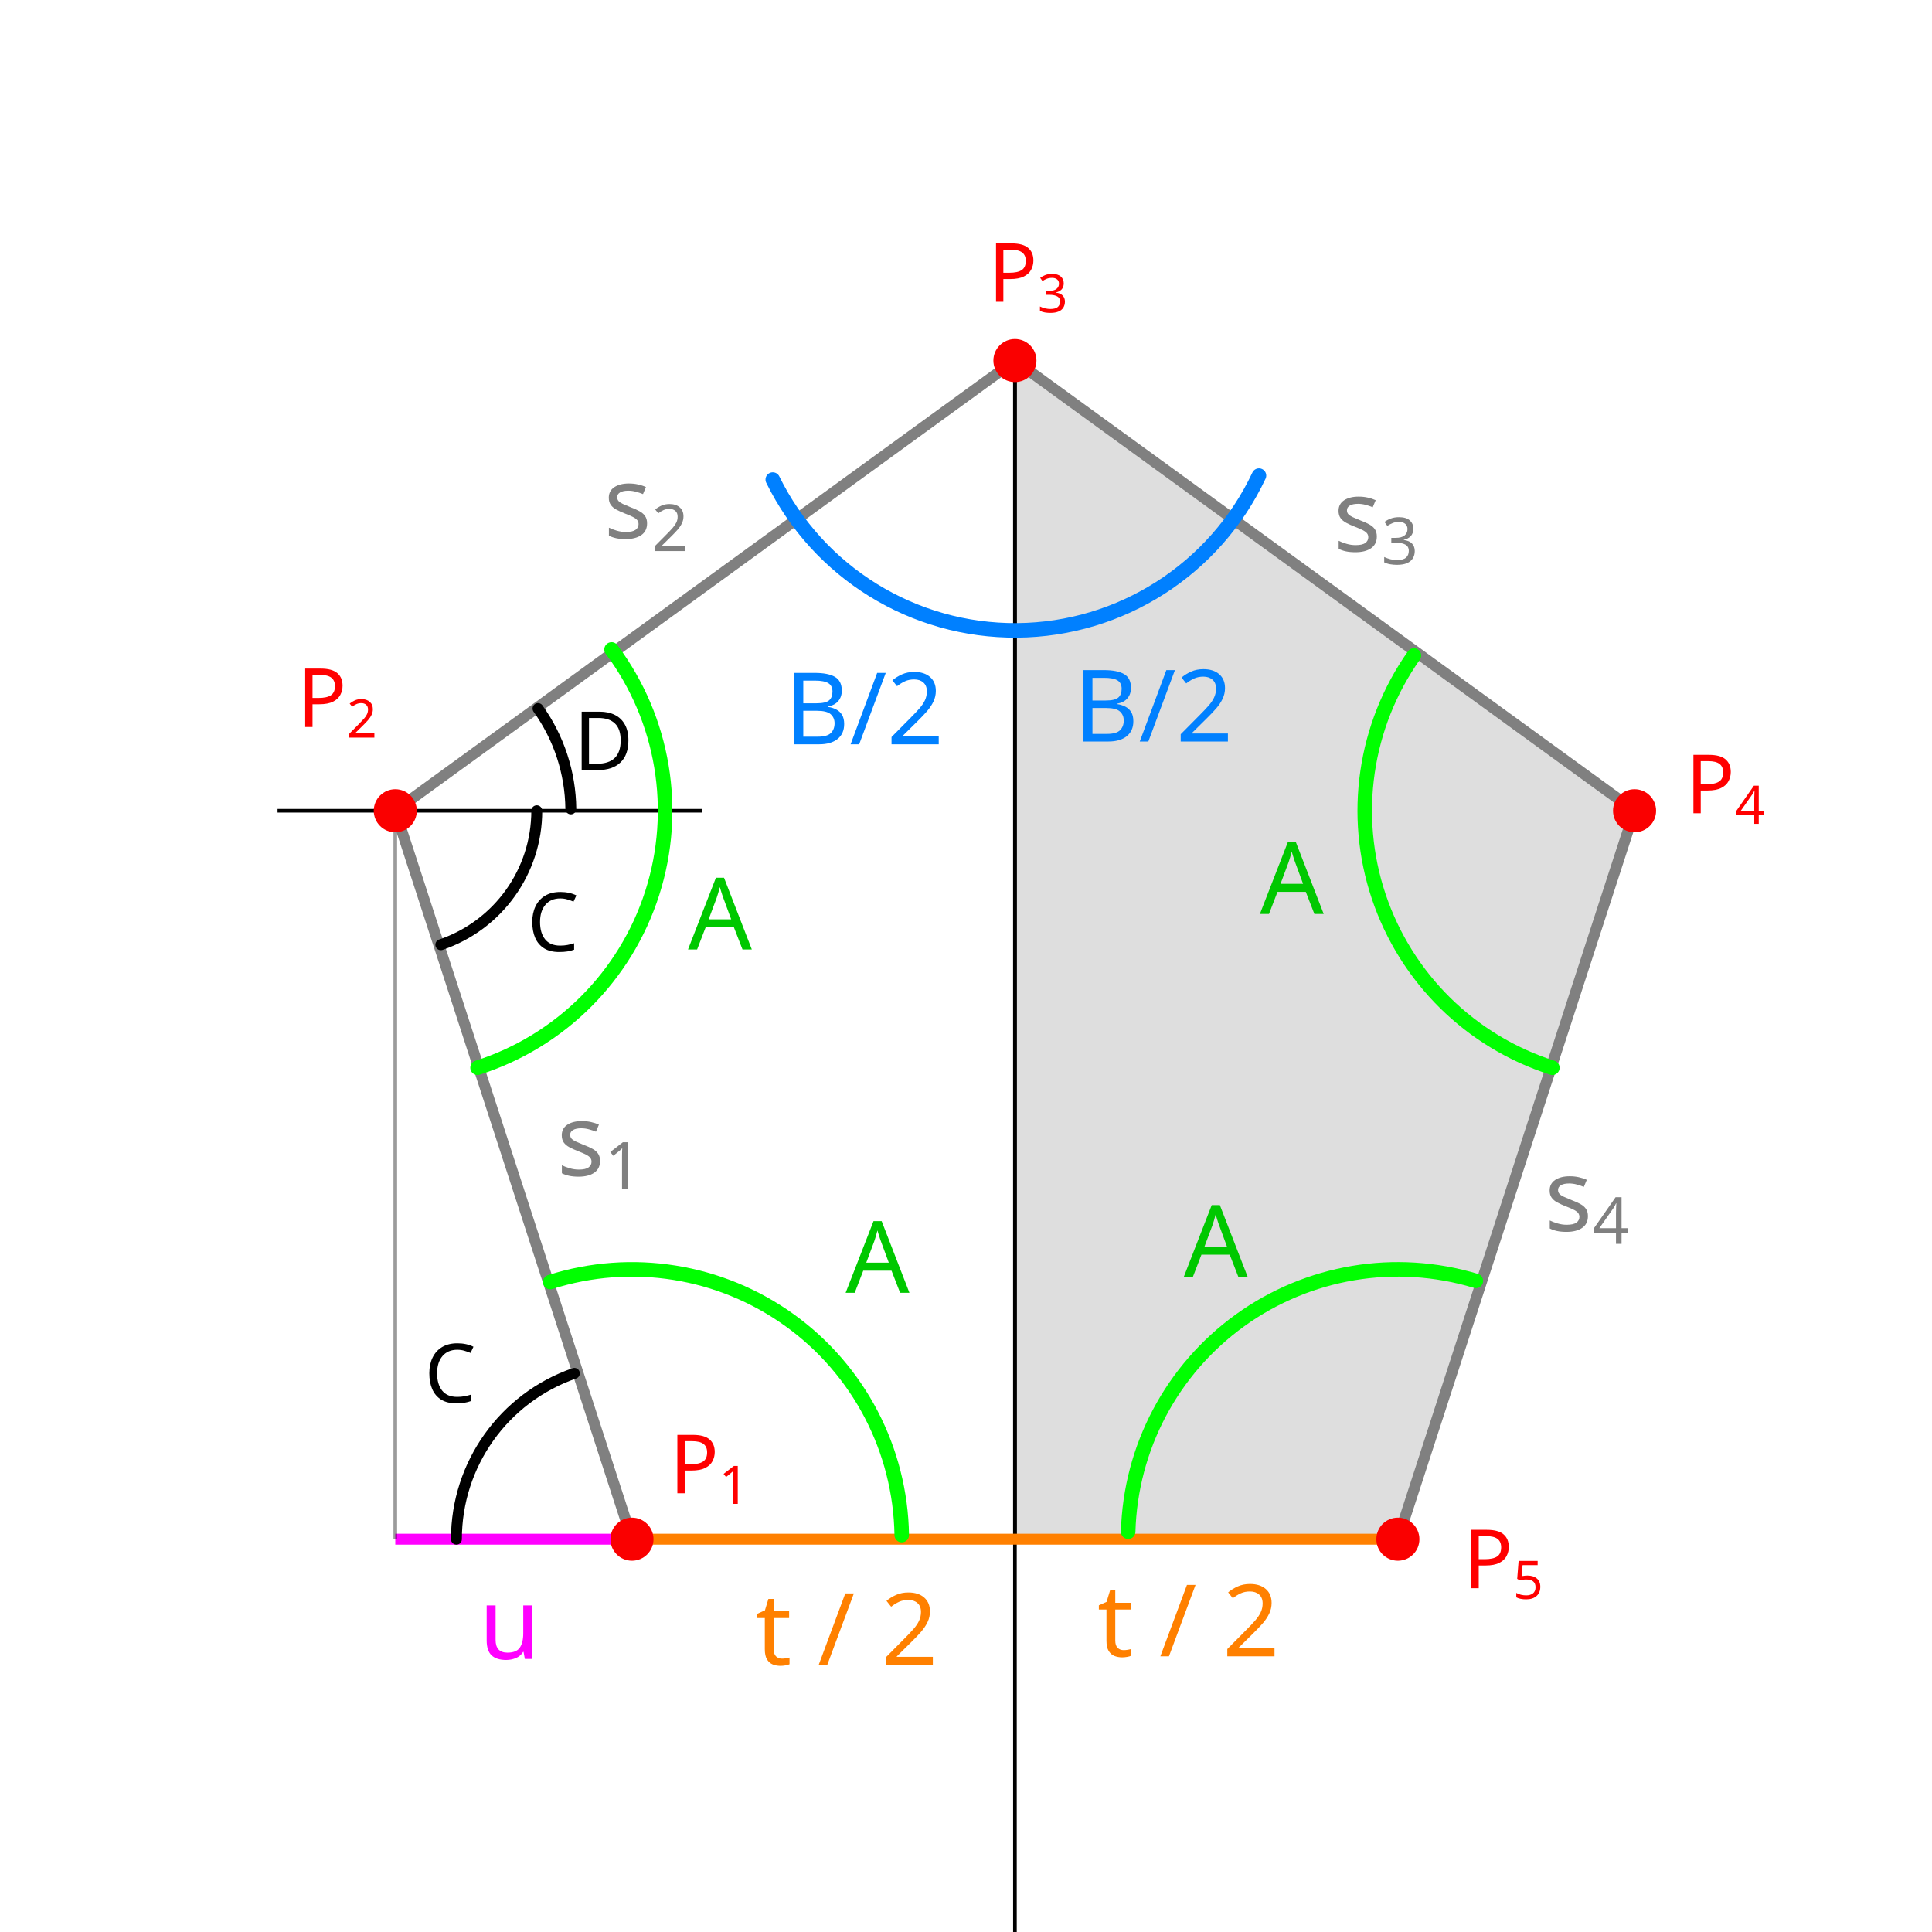
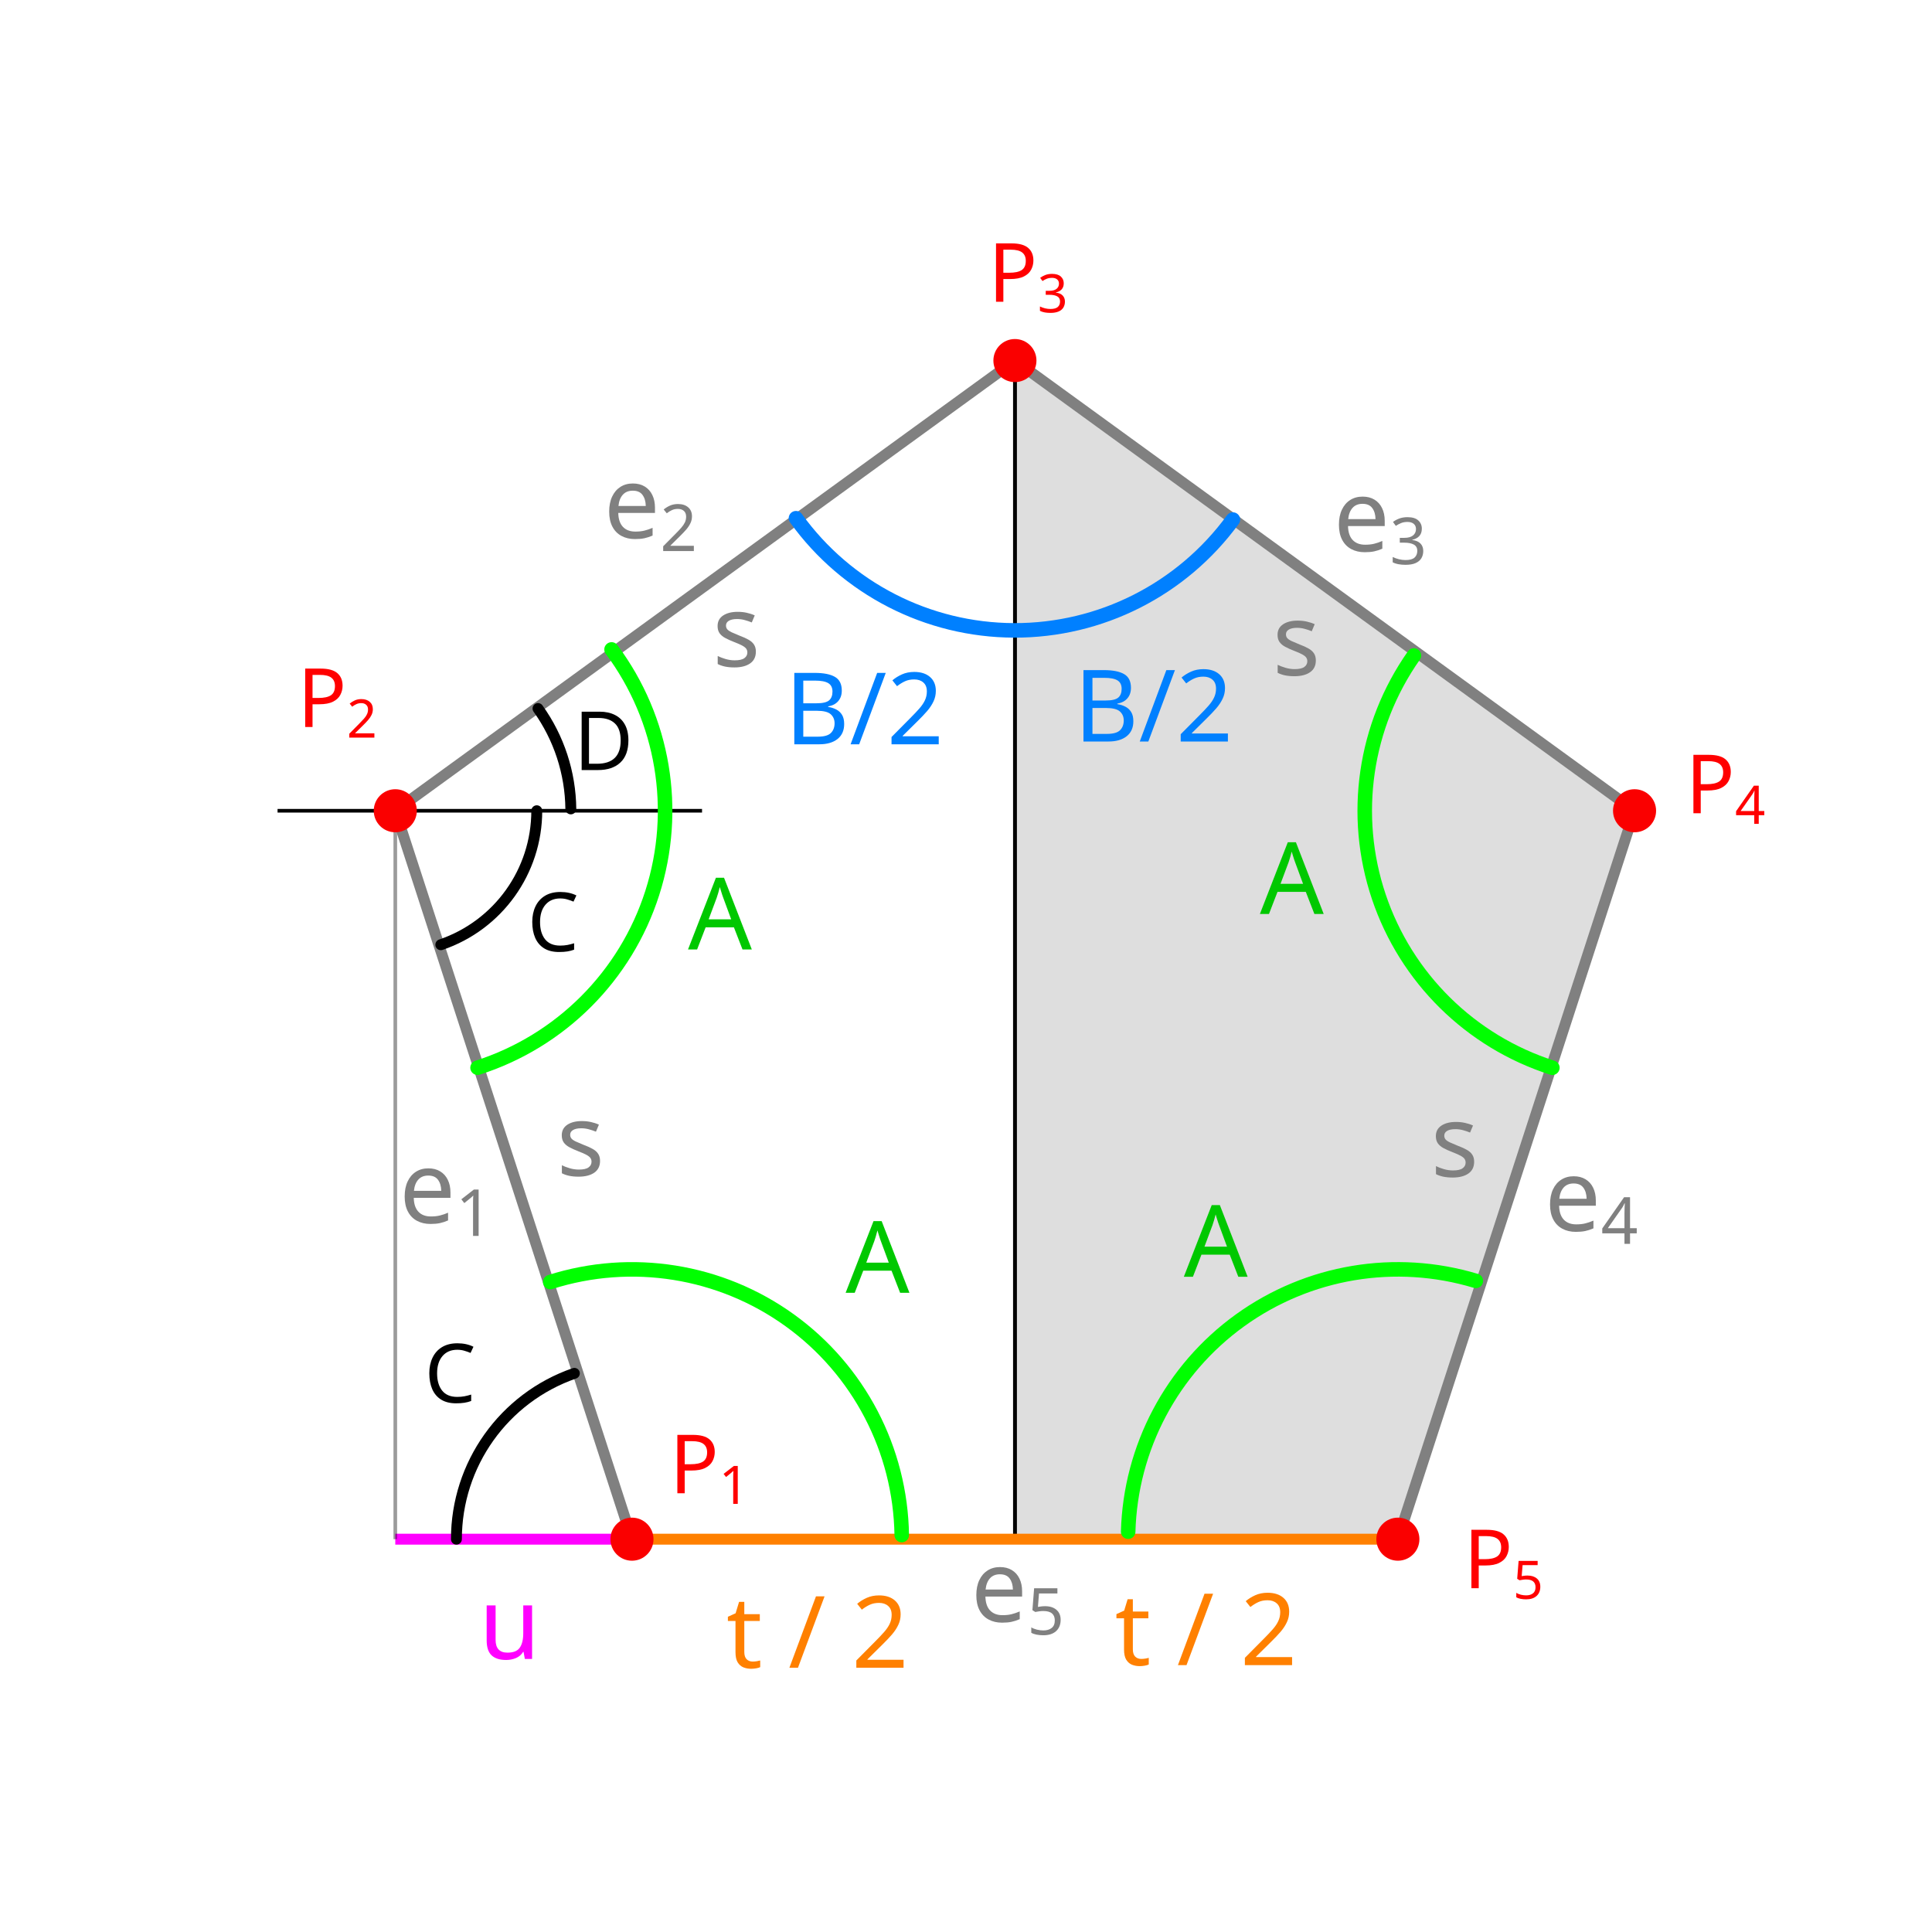
<svg xmlns="http://www.w3.org/2000/svg" width="150mm" height="150mm" viewBox="0 0 531.496 531.496" id="svg2" version="1.1">
  <defs id="defs4" />
  <g id="layer1" transform="translate(0,-520.8662)">
    <path style="fill:none;fill-rule:evenodd;stroke:#000000;stroke-width:1.2px;stroke-linecap:butt;stroke-linejoin:miter;stroke-opacity:1" d="m 108.744,743.906 170.462,-123.848 170.462,123.848 -65.11,200.391 -210.703,0 z" id="path5087" />
    <path style="fill:none;fill-rule:evenodd;stroke:#ff00ff;stroke-width:3;stroke-linecap:butt;stroke-linejoin:miter;stroke-miterlimit:4;stroke-dasharray:none;stroke-opacity:1" d="m 173.855,944.297 -65.111,-5e-5" id="path4247" />
    <path style="fill:none;fill-rule:evenodd;stroke:#000000;stroke-width:1px;stroke-linecap:butt;stroke-linejoin:miter;stroke-opacity:0.392" d="m 108.744,743.906 -1e-5,200.391" id="path4249" />
    <text xml:space="preserve" style="font-style:normal;font-weight:normal;font-size:27.5px;line-height:125%;font-family:Sans;text-align:start;letter-spacing:0px;word-spacing:0px;text-anchor:start;fill:#000000;fill-opacity:1;stroke:none;stroke-width:1px;stroke-linecap:butt;stroke-linejoin:miter;stroke-opacity:1" x="263.8" y="1210.708" id="text5181">
      <tspan id="tspan5183" x="263.8" y="1210.708" />
    </text>
    <path style="fill:#000000;fill-opacity:0.129;fill-rule:evenodd;stroke:#000000;stroke-width:1px;stroke-linecap:butt;stroke-linejoin:miter;stroke-opacity:1" d="m 279.206,620.058 170.462,123.848 -65.11,200.391 -105.352,0 0,-324.239 z" id="path4333" />
-     <path style="fill:none;fill-rule:evenodd;stroke:#000000;stroke-width:1px;stroke-linecap:butt;stroke-linejoin:miter;stroke-opacity:1" d="m 279.206,1097.209 0,-477.15" id="path5177" />
+     <path style="fill:none;fill-rule:evenodd;stroke:#000000;stroke-width:1px;stroke-linecap:butt;stroke-linejoin:miter;stroke-opacity:1" d="m 279.206,943.209 0,-323.15" id="path5177" />
    <path id="path5584" d="M 173.855,944.297 108.744,743.906 279.206,620.058" style="fill:none;fill-opacity:1;fill-rule:evenodd;stroke:#808080;stroke-width:3;stroke-linecap:butt;stroke-linejoin:miter;stroke-miterlimit:4;stroke-dasharray:none;stroke-opacity:1" />
    <path id="path5584-0" d="M 384.558,944.297 449.668,743.906 279.206,620.058" style="fill:none;fill-opacity:1;fill-rule:evenodd;stroke:#808080;stroke-width:3;stroke-linecap:butt;stroke-linejoin:miter;stroke-miterlimit:4;stroke-dasharray:none;stroke-opacity:1" />
    <path id="path5601" d="m 173.855,944.297 210.703,0" style="fill:none;fill-rule:evenodd;stroke:#ff8000;stroke-width:3;stroke-linecap:butt;stroke-linejoin:miter;stroke-miterlimit:4;stroke-dasharray:none;stroke-opacity:1" />
    <path style="fill:none;fill-rule:evenodd;stroke:#000000;stroke-width:1px;stroke-linecap:butt;stroke-linejoin:miter;stroke-opacity:1" d="m 108.744,743.906 -32.388,0" id="path5292-6" />
    <path style="fill:none;fill-rule:evenodd;stroke:#000000;stroke-width:1px;stroke-linecap:butt;stroke-linejoin:miter;stroke-opacity:1" d="m 193.131,743.906 -84.388,0" id="path5292-7" />
-     <path style="opacity:1;fill:none;fill-opacity:1;fill-rule:nonzero;stroke:#0080ff;stroke-width:4;stroke-linecap:round;stroke-linejoin:round;stroke-miterlimit:4;stroke-dasharray:none;stroke-dashoffset:0;stroke-opacity:1" id="path7735" d="m 346.345,651.709 a 74.225,74.225 0 0 1 -66.535,42.572 74.225,74.225 0 0 1 -67.219,-41.484" />
+     <path style="opacity:1;fill:none;fill-opacity:1;fill-rule:nonzero;stroke:#0080ff;stroke-width:4;stroke-linecap:round;stroke-linejoin:round;stroke-miterlimit:4;stroke-dasharray:none;stroke-dashoffset:0;stroke-opacity:1" id="path7735" d="m 339.171,663.803 a 74.225,74.225 0 0 1 -60.195,30.48 74.225,74.225 0 0 1 -60.005,-30.853" />
    <path style="opacity:1;fill:none;fill-opacity:1;fill-rule:nonzero;stroke:#00ff00;stroke-width:4;stroke-linecap:round;stroke-linejoin:round;stroke-miterlimit:4;stroke-dasharray:none;stroke-dashoffset:0;stroke-opacity:1" id="path7735-5" d="m 168.241,699.528 a 74.225,74.225 0 0 1 11.19,67.023 74.225,74.225 0 0 1 -48.051,48.045" />
    <path style="opacity:1;fill:none;fill-opacity:1;fill-rule:nonzero;stroke:#00ff00;stroke-width:4;stroke-linecap:round;stroke-linejoin:round;stroke-miterlimit:4;stroke-dasharray:none;stroke-dashoffset:0;stroke-opacity:1" id="path7735-6" d="m 151.375,873.558 a 74.225,74.225 0 0 1 65.845,10.499 74.225,74.225 0 0 1 30.852,59.11" />
    <text xml:space="preserve" style="font-style:normal;font-weight:normal;font-size:27.5px;line-height:125%;font-family:Sans;text-align:start;letter-spacing:0px;word-spacing:0px;text-anchor:start;fill:#00c800;fill-opacity:1;stroke:none;stroke-width:1px;stroke-linecap:butt;stroke-linejoin:miter;stroke-opacity:1" x="232.636" y="876.509" id="text7764">
      <tspan id="tspan7766" x="232.636" y="876.509">A</tspan>
    </text>
    <text xml:space="preserve" style="font-style:normal;font-weight:normal;font-size:22.5px;line-height:125%;font-family:Sans;text-align:start;letter-spacing:0px;word-spacing:0px;text-anchor:start;fill:#000000;fill-opacity:1;stroke:none;stroke-width:1px;stroke-linecap:butt;stroke-linejoin:miter;stroke-opacity:1" x="116.73" y="906.703" id="text7768">
      <tspan id="tspan7770" x="116.73" y="906.703">C</tspan>
    </text>
    <text xml:space="preserve" style="font-style:normal;font-weight:normal;font-size:22.5px;line-height:125%;font-family:Sans;text-align:start;letter-spacing:0px;word-spacing:0px;text-anchor:start;fill:#000000;fill-opacity:1;stroke:none;stroke-width:1px;stroke-linecap:butt;stroke-linejoin:miter;stroke-opacity:1" x="145.049" y="782.55" id="text7768-2">
      <tspan id="tspan7770-9" x="145.049" y="782.55">C</tspan>
    </text>
    <text xml:space="preserve" style="font-style:normal;font-weight:normal;font-size:22.5px;line-height:125%;font-family:Sans;text-align:start;letter-spacing:0px;word-spacing:0px;text-anchor:start;fill:#000000;fill-opacity:1;stroke:none;stroke-width:1px;stroke-linecap:butt;stroke-linejoin:miter;stroke-opacity:1" x="157.827" y="732.712" id="text7790">
      <tspan id="tspan7792" x="157.827" y="732.712">D</tspan>
    </text>
    <text xml:space="preserve" style="font-style:normal;font-weight:normal;font-size:27.5px;line-height:125%;font-family:Sans;text-align:start;letter-spacing:0px;word-spacing:0px;text-anchor:start;fill:#0080ff;fill-opacity:1;stroke:none;stroke-width:1px;stroke-linecap:butt;stroke-linejoin:miter;stroke-opacity:1" x="295.393" y="724.855" id="text7806">
      <tspan id="tspan7808" x="295.393" y="724.855">B/2</tspan>
    </text>
    <path style="opacity:1;fill:none;fill-opacity:1;fill-rule:nonzero;stroke:#00ff00;stroke-width:4;stroke-linecap:round;stroke-linejoin:round;stroke-miterlimit:4;stroke-dasharray:none;stroke-dashoffset:0;stroke-opacity:1" id="path7735-5-1" d="m 427.056,814.603 a 74.225,74.225 0 0 1 -47.751,-47.064 74.225,74.225 0 0 1 9.659,-66.347" />
    <path style="opacity:1;fill:none;fill-opacity:1;fill-rule:nonzero;stroke:#00ff00;stroke-width:4;stroke-linecap:round;stroke-linejoin:round;stroke-miterlimit:4;stroke-dasharray:none;stroke-dashoffset:0;stroke-opacity:1" id="path7735-5-7" d="m 310.361,942.239 a 74.225,74.225 0 0 1 30.77,-58.138 74.225,74.225 0 0 1 64.875,-10.864" />
    <text xml:space="preserve" style="font-style:normal;font-weight:normal;font-size:27.5px;line-height:125%;font-family:Sans;text-align:start;letter-spacing:0px;word-spacing:0px;text-anchor:start;fill:#00c800;fill-opacity:1;stroke:none;stroke-width:1px;stroke-linecap:butt;stroke-linejoin:miter;stroke-opacity:1" x="325.675" y="872.106" id="text7764-0">
      <tspan id="tspan7766-9" x="325.675" y="872.106">A</tspan>
    </text>
    <text xml:space="preserve" style="font-style:normal;font-weight:normal;font-size:27.5px;line-height:125%;font-family:Sans;text-align:start;letter-spacing:0px;word-spacing:0px;text-anchor:start;fill:#0080ff;fill-opacity:1;stroke:none;stroke-width:1px;stroke-linecap:butt;stroke-linejoin:miter;stroke-opacity:1" x="215.843" y="725.619" id="text7806-6">
      <tspan id="tspan7808-1" x="215.843" y="725.619">B/2</tspan>
    </text>
    <text xml:space="preserve" style="font-style:normal;font-weight:normal;font-size:27.5px;line-height:125%;font-family:Sans;text-align:start;letter-spacing:0px;word-spacing:0px;text-anchor:start;fill:#808080;fill-opacity:1;stroke:none;stroke-width:1px;stroke-linecap:butt;stroke-linejoin:miter;stroke-opacity:1" x="424.902" y="859.473" id="text7895">
-       <tspan id="tspan7897" x="424.902" y="859.473">s<tspan style="font-size:65%;baseline-shift:sub" id="tspan4343">4</tspan>
+       <tspan id="tspan7897" x="424.902" y="859.473">e<tspan style="font-size:65%;baseline-shift:sub" id="tspan4343">4</tspan>
      </tspan>
    </text>
    <text xml:space="preserve" style="font-style:normal;font-weight:normal;font-size:27.5px;line-height:125%;font-family:Sans;text-align:start;letter-spacing:0px;word-spacing:0px;text-anchor:start;fill:#808080;fill-opacity:1;stroke:none;stroke-width:1px;stroke-linecap:butt;stroke-linejoin:miter;stroke-opacity:1" x="366.828" y="672.501" id="text7899">
-       <tspan id="tspan7901" x="366.828" y="672.501">s<tspan style="font-size:65%;baseline-shift:sub" id="tspan4341">3</tspan>
+       <tspan id="tspan7901" x="366.828" y="672.501">e<tspan style="font-size:65%;baseline-shift:sub" id="tspan4341">3</tspan>
      </tspan>
    </text>
    <text xml:space="preserve" style="font-style:normal;font-weight:normal;font-size:27.5px;line-height:125%;font-family:Sans;text-align:start;letter-spacing:0px;word-spacing:0px;text-anchor:start;fill:#808080;fill-opacity:1;stroke:none;stroke-width:1px;stroke-linecap:butt;stroke-linejoin:miter;stroke-opacity:0.392" x="153.137" y="844.289" id="text7903">
-       <tspan id="tspan7905" x="153.137" y="844.289">s<tspan style="font-size:65%;baseline-shift:sub" id="tspan4337">1</tspan>
+       <tspan id="tspan7905" x="153.137" y="844.289">s<tspan style="font-size:65%;baseline-shift:sub" id="tspan4337" />
      </tspan>
    </text>
    <text xml:space="preserve" style="font-style:normal;font-weight:normal;font-size:27.5px;line-height:125%;font-family:Sans;text-align:start;letter-spacing:0px;word-spacing:0px;text-anchor:start;fill:#808080;fill-opacity:1;stroke:none;stroke-width:1px;stroke-linecap:butt;stroke-linejoin:miter;stroke-opacity:1" x="166.074" y="668.886" id="text7907">
-       <tspan id="tspan7909" x="166.074" y="668.886">s<tspan style="font-size:65%;baseline-shift:sub" id="tspan4339">2</tspan>
+       <tspan id="tspan7909" x="166.074" y="668.886">e<tspan style="font-size:65%;baseline-shift:sub" id="tspan4339">2</tspan>
      </tspan>
    </text>
-     <text xml:space="preserve" style="font-style:normal;font-weight:normal;font-size:27.5px;line-height:125%;font-family:Sans;text-align:start;letter-spacing:0px;word-spacing:0px;text-anchor:start;fill:#ff8000;fill-opacity:1;stroke:none;stroke-width:1px;stroke-linecap:butt;stroke-linejoin:miter;stroke-opacity:1" x="207.871" y="978.86" id="text7915">
-       <tspan id="tspan7917" x="207.871" y="978.86">t / 2</tspan>
+     <text xml:space="preserve" style="font-style:normal;font-weight:normal;font-size:27.5px;line-height:125%;font-family:Sans;text-align:start;letter-spacing:0px;word-spacing:0px;text-anchor:start;fill:#ff8000;fill-opacity:1;stroke:none;stroke-width:1px;stroke-linecap:butt;stroke-linejoin:miter;stroke-opacity:1" x="199.805" y="979.667" id="text7915">
+       <tspan id="tspan7917" x="199.805" y="979.667">t / 2</tspan>
    </text>
    <text xml:space="preserve" style="font-style:normal;font-weight:normal;font-size:27.5px;line-height:125%;font-family:Sans;text-align:start;letter-spacing:0px;word-spacing:0px;text-anchor:start;fill:#00c800;fill-opacity:1;stroke:none;stroke-width:1px;stroke-linecap:butt;stroke-linejoin:miter;stroke-opacity:1" x="189.276" y="782.058" id="text7764-36">
      <tspan id="tspan7766-7" x="189.276" y="782.058">A</tspan>
    </text>
    <text xml:space="preserve" style="font-style:normal;font-weight:normal;font-size:27.5px;line-height:125%;font-family:Sans;text-align:start;letter-spacing:0px;word-spacing:0px;text-anchor:start;fill:#00c800;fill-opacity:1;stroke:none;stroke-width:1px;stroke-linecap:butt;stroke-linejoin:miter;stroke-opacity:1" x="346.6" y="772.292" id="text7764-36-5">
      <tspan id="tspan7766-7-3" x="346.6" y="772.292">A</tspan>
    </text>
    <text xml:space="preserve" style="font-style:normal;font-weight:normal;font-size:22.5px;line-height:125%;font-family:Sans;text-align:start;letter-spacing:0px;word-spacing:0px;text-anchor:start;fill:#ff0000;fill-opacity:1;stroke:none;stroke-width:1px;stroke-linecap:butt;stroke-linejoin:miter;stroke-opacity:1" x="184.156" y="931.663" id="text4287">
      <tspan id="tspan4289" x="184.156" y="931.663">P<tspan style="font-size:65%;baseline-shift:sub" id="tspan4323">1</tspan>
      </tspan>
    </text>
    <text xml:space="preserve" style="font-style:normal;font-weight:normal;font-size:22.5px;line-height:125%;font-family:Sans;text-align:start;letter-spacing:0px;word-spacing:0px;text-anchor:start;fill:#ff0000;fill-opacity:1;stroke:none;stroke-width:1px;stroke-linecap:butt;stroke-linejoin:miter;stroke-opacity:1" x="81.772" y="720.859" id="text4291">
      <tspan id="tspan4293" x="81.772" y="720.859">P<tspan style="font-size:65%;baseline-shift:sub" id="tspan4325">2</tspan>
      </tspan>
    </text>
    <text xml:space="preserve" style="font-style:normal;font-weight:normal;font-size:22.5px;line-height:125%;font-family:Sans;text-align:start;letter-spacing:0px;word-spacing:0px;text-anchor:start;fill:#ff0000;fill-opacity:1;stroke:none;stroke-width:1px;stroke-linecap:butt;stroke-linejoin:miter;stroke-opacity:1" x="271.822" y="603.88" id="text4295">
      <tspan id="tspan4297" x="271.822" y="603.88">P<tspan style="font-size:65%;baseline-shift:sub" id="tspan4327">3</tspan>
      </tspan>
    </text>
    <text xml:space="preserve" style="font-style:normal;font-weight:normal;font-size:22.5px;line-height:125%;font-family:Sans;text-align:start;letter-spacing:0px;word-spacing:0px;text-anchor:start;fill:#ff0000;fill-opacity:1;stroke:none;stroke-width:1px;stroke-linecap:butt;stroke-linejoin:miter;stroke-opacity:1" x="463.673" y="744.583" id="text4299">
      <tspan id="tspan4301" x="463.673" y="744.583">P<tspan style="font-size:65%;baseline-shift:sub" id="tspan4329">4</tspan>
      </tspan>
    </text>
    <text xml:space="preserve" style="font-style:normal;font-weight:normal;font-size:22.5px;line-height:125%;font-family:Sans;text-align:start;letter-spacing:0px;word-spacing:0px;text-anchor:start;fill:#ff0000;fill-opacity:1;stroke:none;stroke-width:1px;stroke-linecap:butt;stroke-linejoin:miter;stroke-opacity:1" x="402.597" y="957.782" id="text4303">
      <tspan id="tspan4305" x="402.597" y="957.782">P<tspan style="font-size:65%;baseline-shift:sub" id="tspan4331">5</tspan>
      </tspan>
    </text>
-     <text xml:space="preserve" style="font-style:normal;font-weight:normal;font-size:27.5px;line-height:125%;font-family:Sans;text-align:start;letter-spacing:0px;word-spacing:0px;text-anchor:start;fill:#ff8000;fill-opacity:1;stroke:none;stroke-width:1px;stroke-linecap:butt;stroke-linejoin:miter;stroke-opacity:1" x="301.858" y="976.522" id="text7915-5">
-       <tspan id="tspan7917-6" x="301.858" y="976.522">t / 2</tspan>
+     <text xml:space="preserve" style="font-style:normal;font-weight:normal;font-size:27.5px;line-height:125%;font-family:Sans;text-align:start;letter-spacing:0px;word-spacing:0px;text-anchor:start;fill:#ff8000;fill-opacity:1;stroke:none;stroke-width:1px;stroke-linecap:butt;stroke-linejoin:miter;stroke-opacity:1" x="306.697" y="978.942" id="text7915-5">
+       <tspan id="tspan7917-6" x="306.697" y="978.942">t / 2</tspan>
    </text>
    <path style="opacity:1;fill:none;fill-opacity:0.129;fill-rule:nonzero;stroke:#000000;stroke-width:3;stroke-linecap:round;stroke-linejoin:round;stroke-miterlimit:4;stroke-dasharray:none;stroke-dashoffset:0;stroke-opacity:1" id="path4217" d="m 125.561,944.297 a 48.294,48.294 0 0 1 32.446,-45.62" />
    <path style="opacity:1;fill:none;fill-opacity:0.129;fill-rule:nonzero;stroke:#000000;stroke-width:3;stroke-linecap:round;stroke-linejoin:round;stroke-miterlimit:4;stroke-dasharray:none;stroke-dashoffset:0;stroke-opacity:1" id="path4240-5" d="M 147.668,743.906 A 38.924,38.924 0 0 1 121.271,780.76" />
    <path style="opacity:1;fill:none;fill-opacity:0.129;fill-rule:nonzero;stroke:#000000;stroke-width:3;stroke-linecap:round;stroke-linejoin:round;stroke-miterlimit:4;stroke-dasharray:none;stroke-dashoffset:0;stroke-opacity:1" id="path4217-2" d="m 148.009,715.789 a 48.294,48.294 0 0 1 9.027,27.603" />
    <ellipse style="opacity:1;fill:#fa0000;fill-opacity:1;fill-rule:nonzero;stroke:none;stroke-width:3.152;stroke-linecap:round;stroke-linejoin:round;stroke-miterlimit:4;stroke-dasharray:none;stroke-dashoffset:0;stroke-opacity:1" id="path4349" cx="279.206" cy="620.058" rx="5.924" ry="5.924" />
    <ellipse style="opacity:1;fill:#fa0000;fill-opacity:1;fill-rule:nonzero;stroke:none;stroke-width:3.152;stroke-linecap:round;stroke-linejoin:round;stroke-miterlimit:4;stroke-dasharray:none;stroke-dashoffset:0;stroke-opacity:1" id="path4349-9" cx="173.855" cy="944.297" rx="5.924" ry="5.924" />
    <ellipse style="opacity:1;fill:#fa0000;fill-opacity:1;fill-rule:nonzero;stroke:none;stroke-width:3.152;stroke-linecap:round;stroke-linejoin:round;stroke-miterlimit:4;stroke-dasharray:none;stroke-dashoffset:0;stroke-opacity:1" id="path4349-1" cx="108.744" cy="743.906" rx="5.924" ry="5.924" />
    <ellipse style="opacity:1;fill:#fa0000;fill-opacity:1;fill-rule:nonzero;stroke:none;stroke-width:3.152;stroke-linecap:round;stroke-linejoin:round;stroke-miterlimit:4;stroke-dasharray:none;stroke-dashoffset:0;stroke-opacity:1" id="path4349-2" cx="449.668" cy="743.906" rx="5.924" ry="5.924" />
    <ellipse style="opacity:1;fill:#fa0000;fill-opacity:1;fill-rule:nonzero;stroke:none;stroke-width:3.152;stroke-linecap:round;stroke-linejoin:round;stroke-miterlimit:4;stroke-dasharray:none;stroke-dashoffset:0;stroke-opacity:1" id="path4349-93" cx="384.558" cy="944.297" rx="5.924" ry="5.924" />
    <text xml:space="preserve" style="font-style:normal;font-weight:normal;font-size:27.5px;line-height:125%;font-family:Sans;text-align:start;letter-spacing:0px;word-spacing:0px;text-anchor:start;fill:#ff00ff;fill-opacity:1;stroke:none;stroke-width:1px;stroke-linecap:butt;stroke-linejoin:miter;stroke-opacity:1" x="131.715" y="977.246" id="text4251">
      <tspan id="tspan4253" x="131.715" y="977.246">u</tspan>
    </text>
+     <text xml:space="preserve" style="font-style:normal;font-weight:normal;font-size:27.5px;line-height:125%;font-family:Sans;text-align:start;letter-spacing:0px;word-spacing:0px;text-anchor:start;fill:#808080;fill-opacity:1;stroke:none;stroke-width:1px;stroke-linecap:butt;stroke-linejoin:miter;stroke-opacity:0.392" x="109.814" y="857.296" id="text7903-3">
+       <tspan id="tspan7905-6" x="109.814" y="857.296">e<tspan style="font-size:65%;baseline-shift:sub" id="tspan4337-7">1</tspan>
+       </tspan>
+     </text>
+     <text xml:space="preserve" style="font-style:normal;font-weight:normal;font-size:27.5px;line-height:125%;font-family:Sans;text-align:start;letter-spacing:0px;word-spacing:0px;text-anchor:start;fill:#808080;fill-opacity:1;stroke:none;stroke-width:1px;stroke-linecap:butt;stroke-linejoin:miter;stroke-opacity:1" x="267.073" y="966.983" id="text7895-5">
+       <tspan id="tspan7897-3" x="267.073" y="966.983">e<tspan style="font-size:65%;baseline-shift:sub" id="tspan4343-5">5</tspan>
+       </tspan>
+     </text>
+     <text xml:space="preserve" style="font-style:normal;font-weight:normal;font-size:27.5px;line-height:125%;font-family:Sans;text-align:start;letter-spacing:0px;word-spacing:0px;text-anchor:start;fill:#808080;fill-opacity:1;stroke:none;stroke-width:1px;stroke-linecap:butt;stroke-linejoin:miter;stroke-opacity:0.392" x="196.005" y="704.193" id="text7903-6">
+       <tspan id="tspan7905-2" x="196.005" y="704.193">s<tspan style="font-size:65%;baseline-shift:sub" id="tspan4337-9" />
+       </tspan>
+     </text>
+     <text xml:space="preserve" style="font-style:normal;font-weight:normal;font-size:27.5px;line-height:125%;font-family:Sans;text-align:start;letter-spacing:0px;word-spacing:0px;text-anchor:start;fill:#808080;fill-opacity:1;stroke:none;stroke-width:1px;stroke-linecap:butt;stroke-linejoin:miter;stroke-opacity:0.392" x="350.05" y="706.613" id="text7903-1">
+       <tspan id="tspan7905-27" x="350.05" y="706.613">s<tspan style="font-size:65%;baseline-shift:sub" id="tspan4337-0" />
+       </tspan>
+     </text>
+     <text xml:space="preserve" style="font-style:normal;font-weight:normal;font-size:27.5px;line-height:125%;font-family:Sans;text-align:start;letter-spacing:0px;word-spacing:0px;text-anchor:start;fill:#808080;fill-opacity:1;stroke:none;stroke-width:1px;stroke-linecap:butt;stroke-linejoin:miter;stroke-opacity:0.392" x="393.602" y="844.528" id="text7903-9">
+       <tspan id="tspan7905-3" x="393.602" y="844.528">s<tspan style="font-size:65%;baseline-shift:sub" id="tspan4337-6" />
+       </tspan>
+     </text>
  </g>
</svg>
